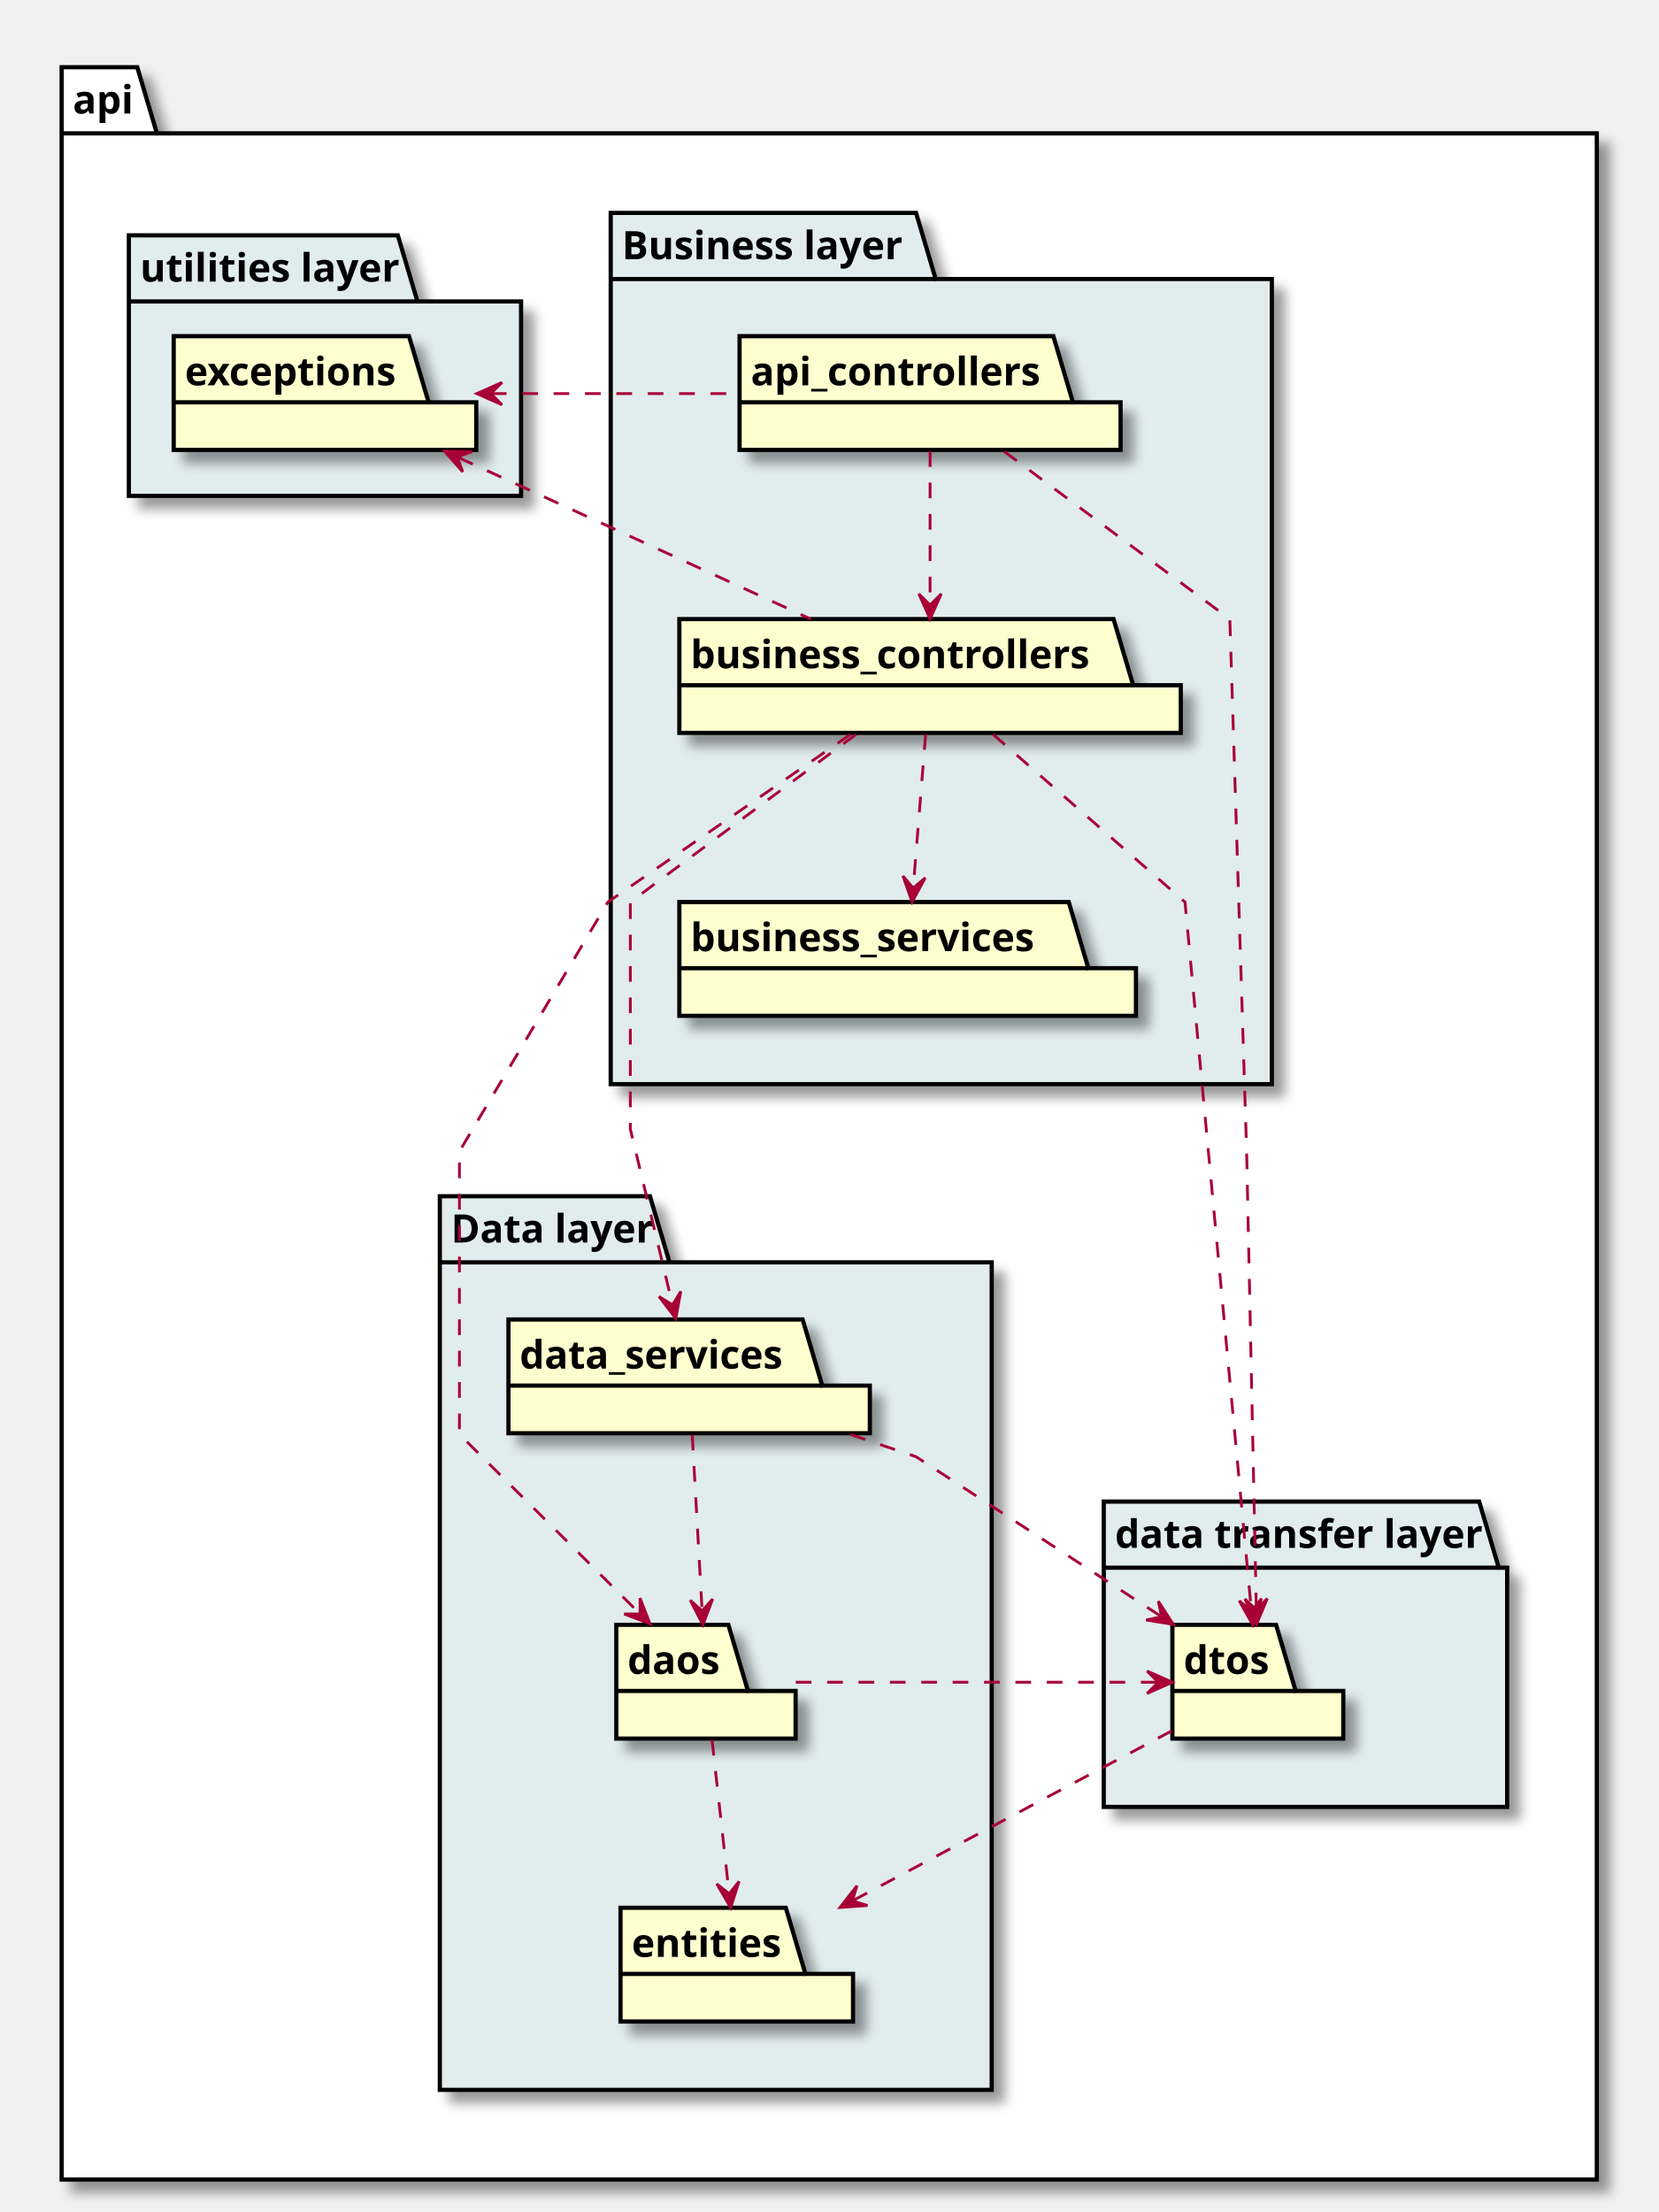
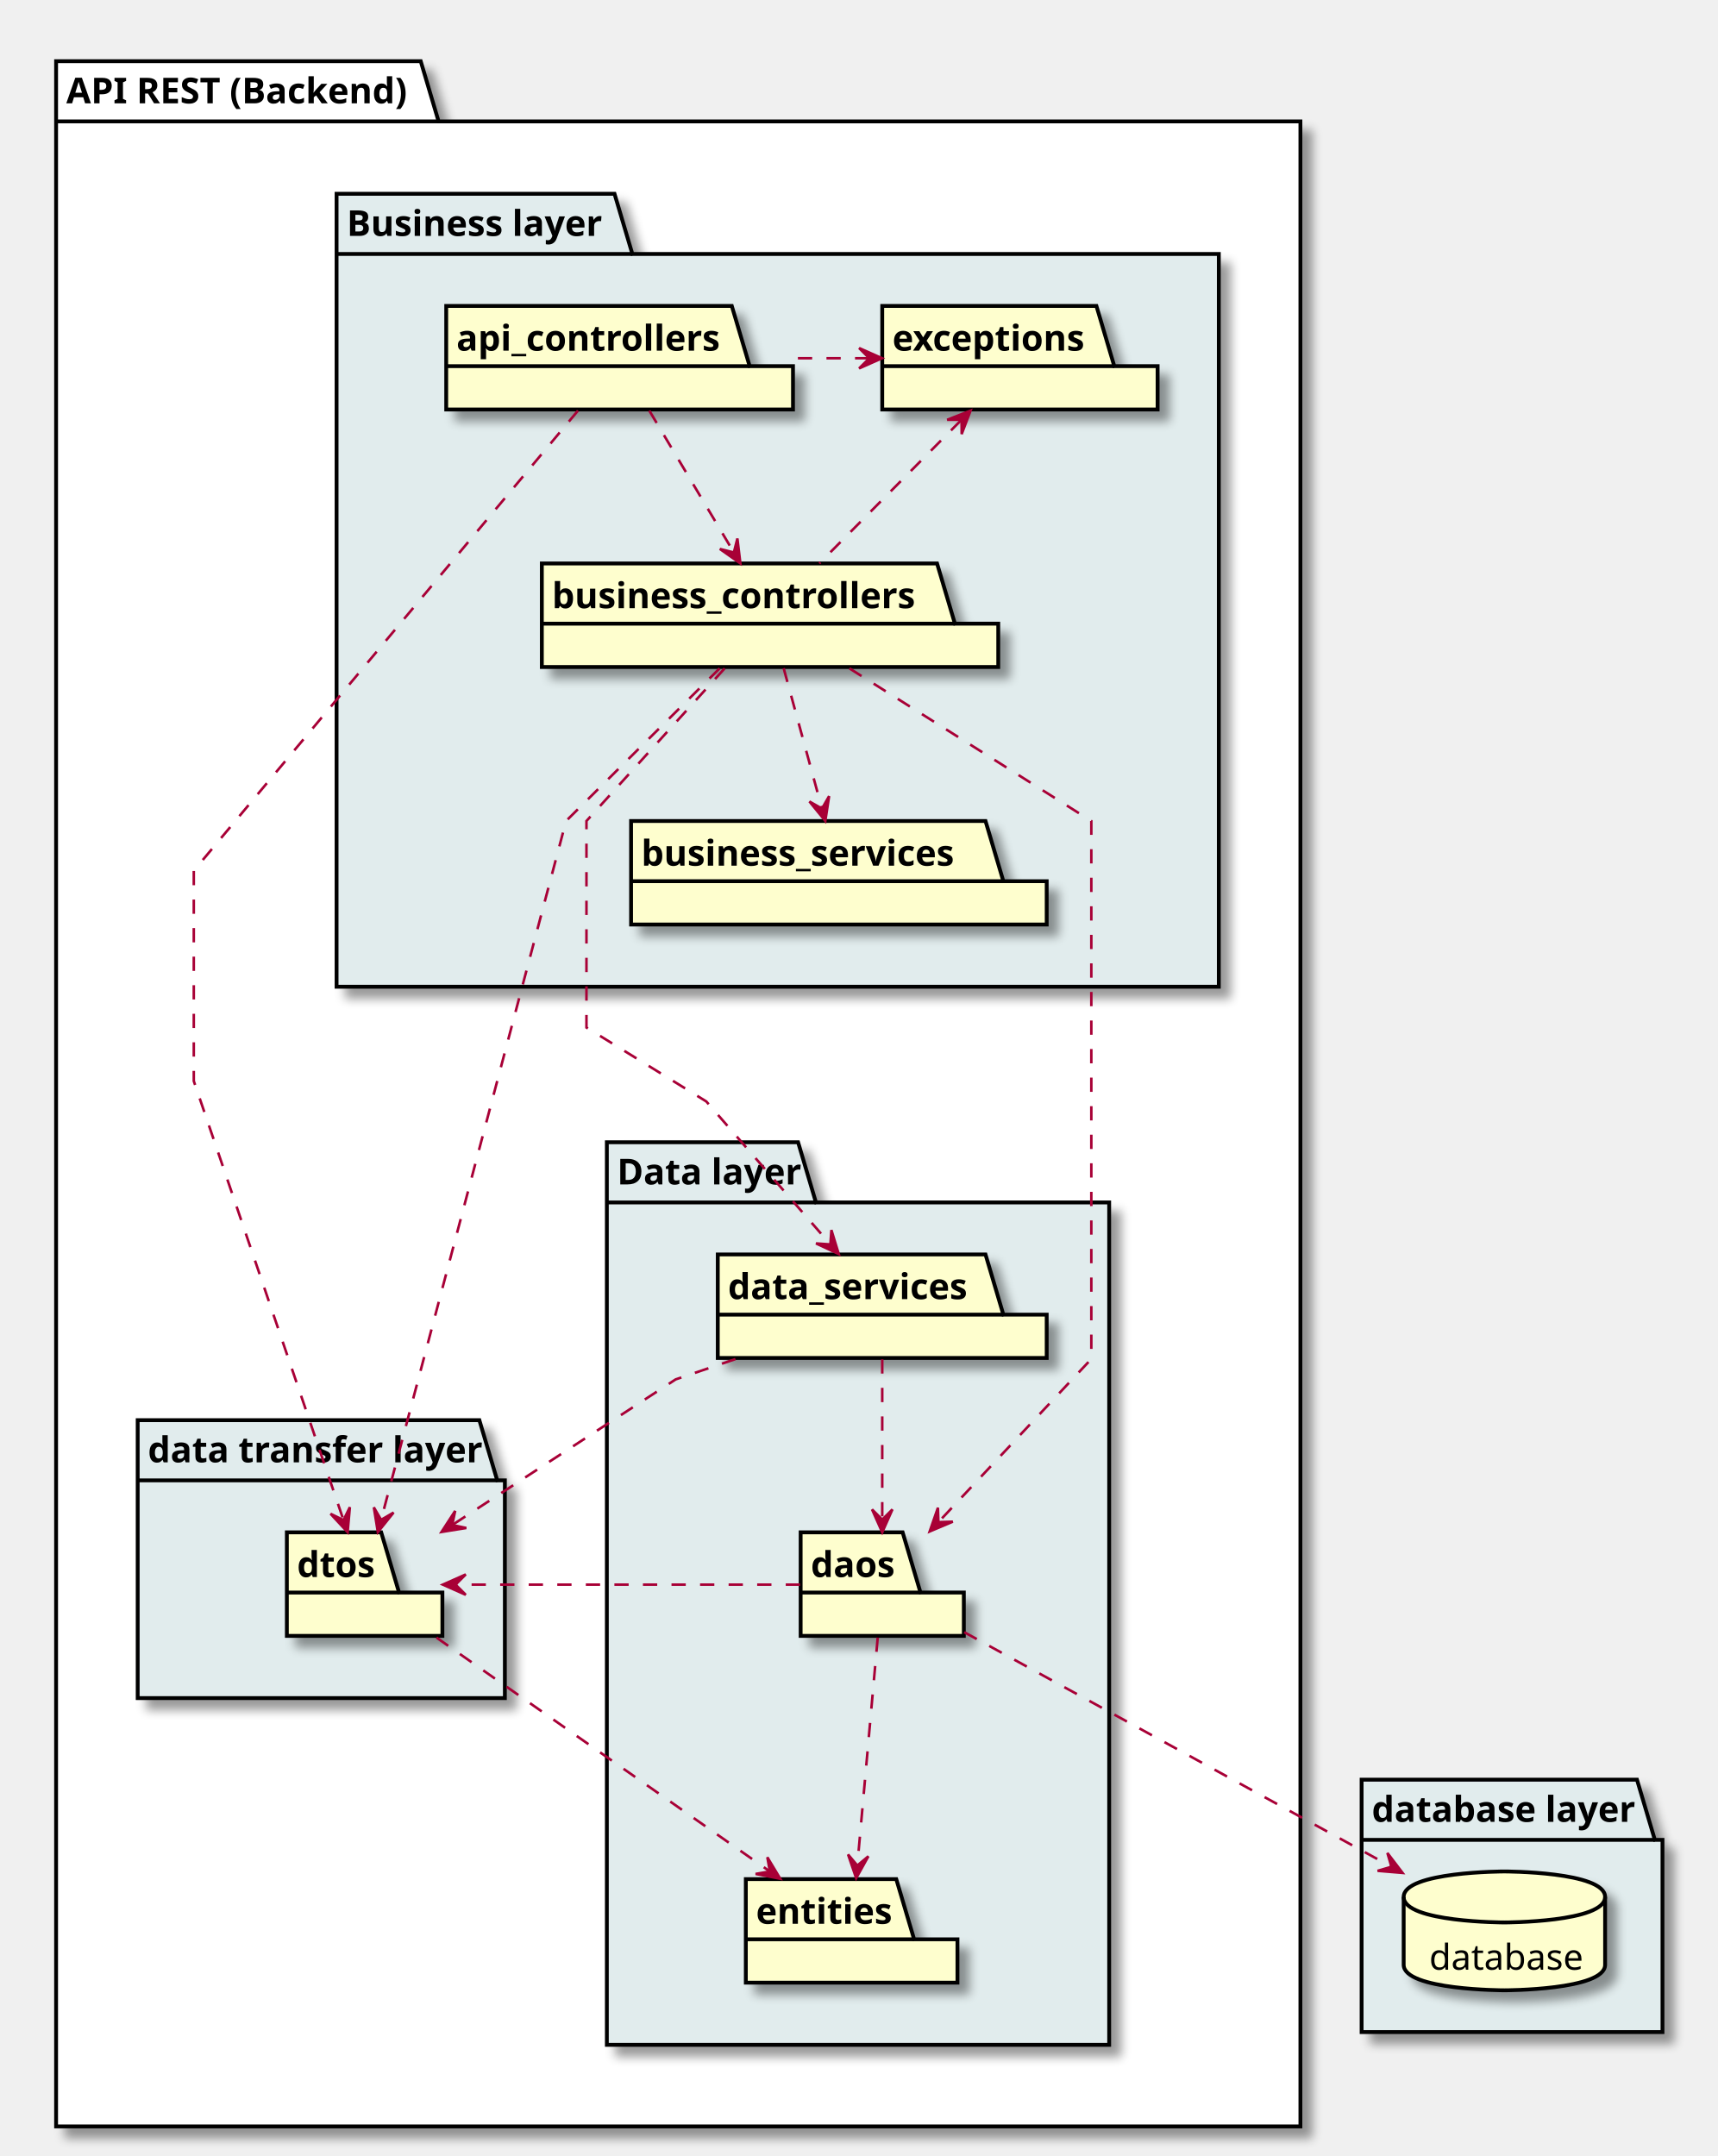
- <svg xmlns="http://www.w3.org/2000/svg" contentScriptType="application/ecmascript" contentStyleType="text/css" height="987.5px" preserveAspectRatio="none" style="width:740px;height:987px;" version="1.1" viewBox="0 0 740 987" width="740px" zoomAndPan="magnify">
+ <svg xmlns="http://www.w3.org/2000/svg" contentScriptType="application/ecmascript" contentStyleType="text/css" height="1057.5px" preserveAspectRatio="none" style="width:842px;height:1057px;" version="1.1" viewBox="0 0 842 1057" width="842.5px" zoomAndPan="magnify">
  <defs>
-     <filter height="300%" id="f169s65ryvs9c9" width="300%" x="-1" y="-1">
+     <filter height="300%" id="fvjf3bwj4hkzp" width="300%" x="-1" y="-1">
      <feGaussianBlur result="blurOut" stdDeviation="2.5" />
      <feColorMatrix in="blurOut" result="blurOut2" type="matrix" values="0 0 0 0 0 0 0 0 0 0 0 0 0 0 0 0 0 0 .4 0" />
      <feOffset dx="5.0" dy="5.0" in="blurOut2" result="blurOut3" />
      <feBlend in="SourceGraphic" in2="blurOut3" mode="normal" />
    </filter>
  </defs>
  <g>
-     <polygon fill="#FFFFFF" filter="url(#f169s65ryvs9c9)" points="27.5,30,61.25,30,70,59.512,712.5,59.512,712.5,972.5,27.5,972.5,27.5,30" style="stroke: #000000; stroke-width: 1.875;" />
-     <line style="stroke: #000000; stroke-width: 1.875;" x1="27.5" x2="70" y1="59.512" y2="59.512" />
-     <text fill="#000000" font-family="sans-serif" font-size="17.5" font-weight="bold" lengthAdjust="spacingAndGlyphs" textLength="26.25" x="32.5" y="50.666">api</text>
-     <polygon fill="#E1ECED" filter="url(#f169s65ryvs9c9)" points="272.5,95,408.75,95,417.5,124.512,567.5,124.512,567.5,483.75,272.5,483.75,272.5,95" style="stroke: #000000; stroke-width: 1.875;" />
-     <line style="stroke: #000000; stroke-width: 1.875;" x1="272.5" x2="417.5" y1="124.512" y2="124.512" />
-     <text fill="#000000" font-family="sans-serif" font-size="17.5" font-weight="bold" lengthAdjust="spacingAndGlyphs" textLength="128.75" x="277.5" y="115.666">Business layer</text>
-     <polygon fill="#E1ECED" filter="url(#f169s65ryvs9c9)" points="196.25,533.75,290,533.75,298.75,563.262,442.5,563.262,442.5,932.5,196.25,932.5,196.25,533.75" style="stroke: #000000; stroke-width: 1.875;" />
-     <line style="stroke: #000000; stroke-width: 1.875;" x1="196.25" x2="298.75" y1="563.262" y2="563.262" />
-     <text fill="#000000" font-family="sans-serif" font-size="17.5" font-weight="bold" lengthAdjust="spacingAndGlyphs" textLength="86.25" x="201.25" y="554.417">Data layer</text>
-     <polygon fill="#E1ECED" filter="url(#f169s65ryvs9c9)" points="492.5,670,660,670,668.75,699.512,672.5,699.512,672.5,806.25,492.5,806.25,492.5,670" style="stroke: #000000; stroke-width: 1.875;" />
-     <line style="stroke: #000000; stroke-width: 1.875;" x1="492.5" x2="668.75" y1="699.512" y2="699.512" />
-     <text fill="#000000" font-family="sans-serif" font-size="17.5" font-weight="bold" lengthAdjust="spacingAndGlyphs" textLength="160" x="497.5" y="690.667">data transfer layer</text>
-     <polygon fill="#E1ECED" filter="url(#f169s65ryvs9c9)" points="57.5,105,177.5,105,186.25,134.512,232.5,134.512,232.5,221.25,57.5,221.25,57.5,105" style="stroke: #000000; stroke-width: 1.875;" />
-     <line style="stroke: #000000; stroke-width: 1.875;" x1="57.5" x2="186.25" y1="134.512" y2="134.512" />
-     <text fill="#000000" font-family="sans-serif" font-size="17.5" font-weight="bold" lengthAdjust="spacingAndGlyphs" textLength="112.5" x="62.5" y="125.666">utilities layer</text>
-     <polygon fill="#FEFECE" filter="url(#f169s65ryvs9c9)" points="330,150,470,150,478.75,179.512,500,179.512,500,200.762,330,200.762,330,150" style="stroke: #000000; stroke-width: 1.875;" />
-     <line style="stroke: #000000; stroke-width: 1.875;" x1="330" x2="478.75" y1="179.512" y2="179.512" />
-     <text fill="#000000" font-family="sans-serif" font-size="17.5" font-weight="bold" lengthAdjust="spacingAndGlyphs" textLength="132.5" x="335" y="171.917">api_controllers</text>
-     <polygon fill="#FEFECE" filter="url(#f169s65ryvs9c9)" points="303.125,276.25,496.875,276.25,505.625,305.762,526.875,305.762,526.875,327.012,303.125,327.012,303.125,276.25" style="stroke: #000000; stroke-width: 1.875;" />
-     <line style="stroke: #000000; stroke-width: 1.875;" x1="303.125" x2="505.625" y1="305.762" y2="305.762" />
-     <text fill="#000000" font-family="sans-serif" font-size="17.5" font-weight="bold" lengthAdjust="spacingAndGlyphs" textLength="186.25" x="308.125" y="298.166">business_controllers</text>
-     <polygon fill="#FEFECE" filter="url(#f169s65ryvs9c9)" points="303.125,402.5,476.875,402.5,485.625,432.012,506.875,432.012,506.875,453.262,303.125,453.262,303.125,402.5" style="stroke: #000000; stroke-width: 1.875;" />
-     <line style="stroke: #000000; stroke-width: 1.875;" x1="303.125" x2="485.625" y1="432.012" y2="432.012" />
-     <text fill="#000000" font-family="sans-serif" font-size="17.5" font-weight="bold" lengthAdjust="spacingAndGlyphs" textLength="166.25" x="308.125" y="424.416">business_services</text>
-     <polygon fill="#FEFECE" filter="url(#f169s65ryvs9c9)" points="226.875,588.75,358.125,588.75,366.875,618.262,388.125,618.262,388.125,639.512,226.875,639.512,226.875,588.75" style="stroke: #000000; stroke-width: 1.875;" />
-     <line style="stroke: #000000; stroke-width: 1.875;" x1="226.875" x2="366.875" y1="618.262" y2="618.262" />
-     <text fill="#000000" font-family="sans-serif" font-size="17.5" font-weight="bold" lengthAdjust="spacingAndGlyphs" textLength="123.75" x="231.875" y="610.667">data_services</text>
-     <polygon fill="#FEFECE" filter="url(#f169s65ryvs9c9)" points="275,725,325,725,333.75,754.512,355,754.512,355,775.762,275,775.762,275,725" style="stroke: #000000; stroke-width: 1.875;" />
-     <line style="stroke: #000000; stroke-width: 1.875;" x1="275" x2="333.75" y1="754.512" y2="754.512" />
-     <text fill="#000000" font-family="sans-serif" font-size="17.5" font-weight="bold" lengthAdjust="spacingAndGlyphs" textLength="42.5" x="280" y="746.917">daos</text>
-     <polygon fill="#FEFECE" filter="url(#f169s65ryvs9c9)" points="276.875,851.25,350.625,851.25,359.375,880.762,380.625,880.762,380.625,902.012,276.875,902.012,276.875,851.25" style="stroke: #000000; stroke-width: 1.875;" />
-     <line style="stroke: #000000; stroke-width: 1.875;" x1="276.875" x2="359.375" y1="880.762" y2="880.762" />
-     <text fill="#000000" font-family="sans-serif" font-size="17.5" font-weight="bold" lengthAdjust="spacingAndGlyphs" textLength="66.25" x="281.875" y="873.167">entities</text>
-     <polygon fill="#FEFECE" filter="url(#f169s65ryvs9c9)" points="523.125,725,569.375,725,578.125,754.512,599.375,754.512,599.375,775.762,523.125,775.762,523.125,725" style="stroke: #000000; stroke-width: 1.875;" />
-     <line style="stroke: #000000; stroke-width: 1.875;" x1="523.125" x2="578.125" y1="754.512" y2="754.512" />
-     <text fill="#000000" font-family="sans-serif" font-size="17.5" font-weight="bold" lengthAdjust="spacingAndGlyphs" textLength="38.75" x="528.125" y="746.917">dtos</text>
-     <polygon fill="#FEFECE" filter="url(#f169s65ryvs9c9)" points="77.5,150,182.5,150,191.25,179.512,212.5,179.512,212.5,200.762,77.5,200.762,77.5,150" style="stroke: #000000; stroke-width: 1.875;" />
-     <line style="stroke: #000000; stroke-width: 1.875;" x1="77.5" x2="191.25" y1="179.512" y2="179.512" />
-     <text fill="#000000" font-family="sans-serif" font-size="17.5" font-weight="bold" lengthAdjust="spacingAndGlyphs" textLength="97.5" x="82.5" y="171.917">exceptions</text>
-     <path d="M415,201.324 C415,220.985 415,248.722 415,269.886 " fill="none" id="api_controllers-&gt;business_controllers" style="stroke: #A80036; stroke-width: 1.25; stroke-dasharray: 7.0,7.0;" />
-     <polygon fill="#A80036" points="415,276.226,420,264.976,415,269.976,410,264.976,415,276.226" style="stroke: #A80036; stroke-width: 1.25;" />
-     <path d="M413.024,327.574 C411.435,347.235 409.194,374.973 407.484,396.136 " fill="none" id="business_controllers-&gt;business_services" style="stroke: #A80036; stroke-width: 1.25; stroke-dasharray: 7.0,7.0;" />
-     <polygon fill="#A80036" points="406.971,402.476,412.862,391.666,407.475,396.247,402.894,390.86,406.971,402.476" style="stroke: #A80036; stroke-width: 1.25;" />
-     <path d="M379.466,327.69 C336.897,357.118 271.25,402.5 271.25,402.5 C271.25,402.5 205,513.75 205,513.75 C205,513.75 205,640 205,640 C205,640 252.77,687.499 285.35,719.894 " fill="none" id="business_controllers-&gt;daos" style="stroke: #A80036; stroke-width: 1.25; stroke-dasharray: 7.0,7.0;" />
-     <polygon fill="#A80036" points="290.039,724.556,285.587,713.078,285.607,720.149,278.536,720.169,290.039,724.556" style="stroke: #A80036; stroke-width: 1.25;" />
-     <path d="M381.939,327.69 C342.331,357.118 281.25,402.5 281.25,402.5 C281.25,402.5 281.25,503.75 281.25,503.75 C281.25,503.75 292.279,549.705 300.039,582.039 " fill="none" id="business_controllers-&gt;data_services" style="stroke: #A80036; stroke-width: 1.25; stroke-dasharray: 7.0,7.0;" />
-     <polygon fill="#A80036" points="301.544,588.306,303.784,576.201,300.087,582.228,294.059,578.532,301.544,588.306" style="stroke: #A80036; stroke-width: 1.25;" />
-     <path d="M308.875,640.156 C310.113,662.216 311.935,694.716 313.27,718.529 " fill="none" id="data_services-&gt;daos" style="stroke: #A80036; stroke-width: 1.25; stroke-dasharray: 7.0,7.0;" />
-     <polygon fill="#A80036" points="313.632,724.999,317.995,713.486,313.283,718.759,308.01,714.046,313.632,724.999" style="stroke: #A80036; stroke-width: 1.25;" />
-     <path d="M317.716,776.324 C319.901,795.985 322.983,823.722 325.335,844.886 " fill="none" id="daos-&gt;entities" style="stroke: #A80036; stroke-width: 1.25; stroke-dasharray: 7.0,7.0;" />
-     <polygon fill="#A80036" points="326.039,851.226,329.767,839.493,325.349,845.014,319.828,840.596,326.039,851.226" style="stroke: #A80036; stroke-width: 1.25;" />
-     <path d="M448.061,201.44 C487.669,230.868 548.75,276.25 548.75,276.25 C548.75,276.25 556.25,513.75 556.25,513.75 C556.25,513.75 559.232,654.29 560.59,718.29 " fill="none" id="api_controllers-&gt;dtos" style="stroke: #A80036; stroke-width: 1.25; stroke-dasharray: 7.0,7.0;" />
-     <polygon fill="#A80036" points="560.724,724.604,565.481,713.249,560.59,718.355,555.484,713.463,560.724,724.604" style="stroke: #A80036; stroke-width: 1.25;" />
-     <path d="M443.118,327.69 C476.803,357.118 528.75,402.5 528.75,402.5 C528.75,402.5 550.423,633.817 558.372,718.658 " fill="none" id="business_controllers-&gt;dtos" style="stroke: #A80036; stroke-width: 1.25; stroke-dasharray: 7.0,7.0;" />
-     <polygon fill="#A80036" points="558.965,724.984,562.892,713.316,558.381,718.761,552.936,714.25,558.965,724.984" style="stroke: #A80036; stroke-width: 1.25;" />
-     <path d="M379.464,640.058 C395.956,645.656 408.75,650 408.75,650 C408.75,650 473.059,691.906 518.155,721.293 " fill="none" id="data_services-&gt;dtos" style="stroke: #A80036; stroke-width: 1.25; stroke-dasharray: 7.0,7.0;" />
-     <polygon fill="#A80036" points="523.554,724.81,516.857,714.479,518.317,721.398,511.398,722.858,523.554,724.81" style="stroke: #A80036; stroke-width: 1.25;" />
-     <path d="M355.08,750.625 C375.916,750.625 397.084,750.625 397.084,750.625 C397.084,750.625 479.166,750.625 479.166,750.625 C479.166,750.625 497.32,750.625 516.553,750.625 " fill="none" id="daos-&gt;dtos" style="stroke: #A80036; stroke-width: 1.25; stroke-dasharray: 7.0,7.0;" />
-     <polygon fill="#A80036" points="523.092,750.625,511.842,745.625,516.842,750.625,511.842,755.625,523.092,750.625" style="stroke: #A80036; stroke-width: 1.25;" />
-     <path d="M522.857,772.31 C483.975,793.005 423.586,825.148 380.498,848.082 " fill="none" id="dtos-&gt;entities" style="stroke: #A80036; stroke-width: 1.25; stroke-dasharray: 7.0,7.0;" />
-     <polygon fill="#A80036" points="374.801,851.114,387.081,850.242,380.318,848.177,382.383,841.414,374.801,851.114" style="stroke: #A80036; stroke-width: 1.25;" />
-     <path d="M219.02,175.625 C228.512,175.625 235,175.625 235,175.625 C235,175.625 325,175.625 325,175.625 C325,175.625 326.78,175.625 329.839,175.625 " fill="none" id="exceptions&lt;-api_controllers" style="stroke: #A80036; stroke-width: 1.25; stroke-dasharray: 7.0,7.0;" />
-     <polygon fill="#A80036" points="212.752,175.625,224.002,180.625,219.002,175.625,224.002,170.625,212.752,175.625" style="stroke: #A80036; stroke-width: 1.25;" />
-     <path d="M204.56,204.174 C251.55,225.71 316.499,255.479 361.767,276.226 " fill="none" id="exceptions&lt;-business_controllers" style="stroke: #A80036; stroke-width: 1.25; stroke-dasharray: 7.0,7.0;" />
-     <polygon fill="#A80036" points="198.344,201.324,206.487,210.556,204.025,203.928,210.654,201.466,198.344,201.324" style="stroke: #A80036; stroke-width: 1.25;" />
+     <polygon fill="#FFFFFF" filter="url(#fvjf3bwj4hkzp)" points="27.5,30,206.25,30,215,59.512,637.5,59.512,637.5,1042.5,27.5,1042.5,27.5,30" style="stroke: #000000; stroke-width: 1.875;" />
+     <line style="stroke: #000000; stroke-width: 1.875;" x1="27.5" x2="215" y1="59.512" y2="59.512" />
+     <text fill="#000000" font-family="sans-serif" font-size="17.5" font-weight="bold" lengthAdjust="spacingAndGlyphs" textLength="171.25" x="32.5" y="50.666">API REST (Backend)</text>
+     <polygon fill="#E1ECED" filter="url(#fvjf3bwj4hkzp)" points="165,95,301.25,95,310,124.512,597.5,124.512,597.5,483.75,165,483.75,165,95" style="stroke: #000000; stroke-width: 1.875;" />
+     <line style="stroke: #000000; stroke-width: 1.875;" x1="165" x2="310" y1="124.512" y2="124.512" />
+     <text fill="#000000" font-family="sans-serif" font-size="17.5" font-weight="bold" lengthAdjust="spacingAndGlyphs" textLength="128.75" x="170" y="115.666">Business layer</text>
+     <polygon fill="#E1ECED" filter="url(#fvjf3bwj4hkzp)" points="297.5,560,391.25,560,400,589.512,543.75,589.512,543.75,1002.5,297.5,1002.5,297.5,560" style="stroke: #000000; stroke-width: 1.875;" />
+     <line style="stroke: #000000; stroke-width: 1.875;" x1="297.5" x2="400" y1="589.512" y2="589.512" />
+     <text fill="#000000" font-family="sans-serif" font-size="17.5" font-weight="bold" lengthAdjust="spacingAndGlyphs" textLength="86.25" x="302.5" y="580.667">Data layer</text>
+     <polygon fill="#E1ECED" filter="url(#fvjf3bwj4hkzp)" points="67.5,696.25,235,696.25,243.75,725.762,247.5,725.762,247.5,832.5,67.5,832.5,67.5,696.25" style="stroke: #000000; stroke-width: 1.875;" />
+     <line style="stroke: #000000; stroke-width: 1.875;" x1="67.5" x2="243.75" y1="725.762" y2="725.762" />
+     <text fill="#000000" font-family="sans-serif" font-size="17.5" font-weight="bold" lengthAdjust="spacingAndGlyphs" textLength="160" x="72.5" y="716.917">data transfer layer</text>
+     <polygon fill="#E1ECED" filter="url(#fvjf3bwj4hkzp)" points="667.5,872.5,802.5,872.5,811.25,902.012,815,902.012,815,996.25,667.5,996.25,667.5,872.5" style="stroke: #000000; stroke-width: 1.875;" />
+     <line style="stroke: #000000; stroke-width: 1.875;" x1="667.5" x2="811.25" y1="902.012" y2="902.012" />
+     <text fill="#000000" font-family="sans-serif" font-size="17.5" font-weight="bold" lengthAdjust="spacingAndGlyphs" textLength="127.5" x="672.5" y="893.167">database layer</text>
+     <polygon fill="#FEFECE" filter="url(#fvjf3bwj4hkzp)" points="218.75,150,358.75,150,367.5,179.512,388.75,179.512,388.75,200.762,218.75,200.762,218.75,150" style="stroke: #000000; stroke-width: 1.875;" />
+     <line style="stroke: #000000; stroke-width: 1.875;" x1="218.75" x2="367.5" y1="179.512" y2="179.512" />
+     <text fill="#000000" font-family="sans-serif" font-size="17.5" font-weight="bold" lengthAdjust="spacingAndGlyphs" textLength="132.5" x="223.75" y="171.917">api_controllers</text>
+     <polygon fill="#FEFECE" filter="url(#fvjf3bwj4hkzp)" points="265.625,276.25,459.375,276.25,468.125,305.762,489.375,305.762,489.375,327.012,265.625,327.012,265.625,276.25" style="stroke: #000000; stroke-width: 1.875;" />
+     <line style="stroke: #000000; stroke-width: 1.875;" x1="265.625" x2="468.125" y1="305.762" y2="305.762" />
+     <text fill="#000000" font-family="sans-serif" font-size="17.5" font-weight="bold" lengthAdjust="spacingAndGlyphs" textLength="186.25" x="270.625" y="298.166">business_controllers</text>
+     <polygon fill="#FEFECE" filter="url(#fvjf3bwj4hkzp)" points="309.375,402.5,483.125,402.5,491.875,432.012,513.125,432.012,513.125,453.262,309.375,453.262,309.375,402.5" style="stroke: #000000; stroke-width: 1.875;" />
+     <line style="stroke: #000000; stroke-width: 1.875;" x1="309.375" x2="491.875" y1="432.012" y2="432.012" />
+     <text fill="#000000" font-family="sans-serif" font-size="17.5" font-weight="bold" lengthAdjust="spacingAndGlyphs" textLength="166.25" x="314.375" y="424.416">business_services</text>
+     <polygon fill="#FEFECE" filter="url(#fvjf3bwj4hkzp)" points="432.5,150,537.5,150,546.25,179.512,567.5,179.512,567.5,200.762,432.5,200.762,432.5,150" style="stroke: #000000; stroke-width: 1.875;" />
+     <line style="stroke: #000000; stroke-width: 1.875;" x1="432.5" x2="546.25" y1="179.512" y2="179.512" />
+     <text fill="#000000" font-family="sans-serif" font-size="17.5" font-weight="bold" lengthAdjust="spacingAndGlyphs" textLength="97.5" x="437.5" y="171.917">exceptions</text>
+     <polygon fill="#FEFECE" filter="url(#fvjf3bwj4hkzp)" points="351.875,615,483.125,615,491.875,644.512,513.125,644.512,513.125,665.762,351.875,665.762,351.875,615" style="stroke: #000000; stroke-width: 1.875;" />
+     <line style="stroke: #000000; stroke-width: 1.875;" x1="351.875" x2="491.875" y1="644.512" y2="644.512" />
+     <text fill="#000000" font-family="sans-serif" font-size="17.5" font-weight="bold" lengthAdjust="spacingAndGlyphs" textLength="123.75" x="356.875" y="636.917">data_services</text>
+     <polygon fill="#FEFECE" filter="url(#fvjf3bwj4hkzp)" points="392.5,751.25,442.5,751.25,451.25,780.762,472.5,780.762,472.5,802.012,392.5,802.012,392.5,751.25" style="stroke: #000000; stroke-width: 1.875;" />
+     <line style="stroke: #000000; stroke-width: 1.875;" x1="392.5" x2="451.25" y1="780.762" y2="780.762" />
+     <text fill="#000000" font-family="sans-serif" font-size="17.5" font-weight="bold" lengthAdjust="spacingAndGlyphs" textLength="42.5" x="397.5" y="773.167">daos</text>
+     <polygon fill="#FEFECE" filter="url(#fvjf3bwj4hkzp)" points="365.625,921.25,439.375,921.25,448.125,950.762,469.375,950.762,469.375,972.012,365.625,972.012,365.625,921.25" style="stroke: #000000; stroke-width: 1.875;" />
+     <line style="stroke: #000000; stroke-width: 1.875;" x1="365.625" x2="448.125" y1="950.762" y2="950.762" />
+     <text fill="#000000" font-family="sans-serif" font-size="17.5" font-weight="bold" lengthAdjust="spacingAndGlyphs" textLength="66.25" x="370.625" y="943.167">entities</text>
+     <polygon fill="#FEFECE" filter="url(#fvjf3bwj4hkzp)" points="140.625,751.25,186.875,751.25,195.625,780.762,216.875,780.762,216.875,802.012,140.625,802.012,140.625,751.25" style="stroke: #000000; stroke-width: 1.875;" />
+     <line style="stroke: #000000; stroke-width: 1.875;" x1="140.625" x2="195.625" y1="780.762" y2="780.762" />
+     <text fill="#000000" font-family="sans-serif" font-size="17.5" font-weight="bold" lengthAdjust="spacingAndGlyphs" textLength="38.75" x="145.625" y="773.167">dtos</text>
+     <path d="M688.125,930 C688.125,917.5 737.5,917.5 737.5,917.5 C737.5,917.5 786.875,917.5 786.875,930 L786.875,963.262 C786.875,975.762 737.5,975.762 737.5,975.762 C737.5,975.762 688.125,975.762 688.125,963.262 L688.125,930 " fill="#FEFECE" filter="url(#fvjf3bwj4hkzp)" style="stroke: #000000; stroke-width: 1.875;" />
+     <path d="M688.125,930 C688.125,942.5 737.5,942.5 737.5,942.5 C737.5,942.5 786.875,942.5 786.875,930 " fill="none" style="stroke: #000000; stroke-width: 1.875;" />
+     <text fill="#000000" font-family="sans-serif" font-size="17.5" lengthAdjust="spacingAndGlyphs" textLength="73.75" x="700.625" y="965.667">database</text>
+     <path d="M318.321,201.324 C330.139,221.155 346.854,249.201 359.506,270.431 " fill="none" id="api_controllers-&gt;business_controllers" style="stroke: #A80036; stroke-width: 1.25; stroke-dasharray: 7.0,7.0;" />
+     <polygon fill="#A80036" points="362.96,276.226,361.494,264.003,359.76,270.858,352.905,269.123,362.96,276.226" style="stroke: #A80036; stroke-width: 1.25;" />
+     <path d="M384.168,327.574 C389.53,347.235 397.095,374.973 402.866,396.136 " fill="none" id="business_controllers-&gt;business_services" style="stroke: #A80036; stroke-width: 1.25; stroke-dasharray: 7.0,7.0;" />
+     <polygon fill="#A80036" points="404.596,402.476,406.459,390.307,402.951,396.447,396.812,392.939,404.596,402.476" style="stroke: #A80036; stroke-width: 1.25;" />
+     <path d="M416.433,327.69 C463.072,357.118 535,402.5 535,402.5 C535,402.5 535,666.25 535,666.25 C535,666.25 490.486,713.749 460.129,746.144 " fill="none" id="business_controllers-&gt;daos" style="stroke: #A80036; stroke-width: 1.25; stroke-dasharray: 7.0,7.0;" />
+     <polygon fill="#A80036" points="455.759,750.806,467.099,746.015,460.032,746.245,459.802,739.178,455.759,750.806" style="stroke: #A80036; stroke-width: 1.25;" />
+     <path d="M355.252,327.69 C328.601,357.118 287.5,402.5 287.5,402.5 C287.5,402.5 287.5,503.75 287.5,503.75 C287.5,503.75 346.25,540 346.25,540 C346.25,540 381.449,580.555 406.874,609.849 " fill="none" id="business_controllers-&gt;data_services" style="stroke: #A80036; stroke-width: 1.25; stroke-dasharray: 7.0,7.0;" />
+     <polygon fill="#A80036" points="411.18,614.81,407.582,603.037,407.083,610.09,400.03,609.591,411.18,614.81" style="stroke: #A80036; stroke-width: 1.25;" />
+     <path d="M432.5,666.406 C432.5,688.466 432.5,720.966 432.5,744.779 " fill="none" id="data_services-&gt;daos" style="stroke: #A80036; stroke-width: 1.25; stroke-dasharray: 7.0,7.0;" />
+     <polygon fill="#A80036" points="432.5,751.249,437.5,739.999,432.5,744.999,427.5,739.999,432.5,751.249" style="stroke: #A80036; stroke-width: 1.25;" />
+     <path d="M430.286,802.84 C427.639,832.406 423.202,881.942 420.314,914.2 " fill="none" id="daos-&gt;entities" style="stroke: #A80036; stroke-width: 1.25; stroke-dasharray: 7.0,7.0;" />
+     <polygon fill="#A80036" points="419.723,920.809,425.705,910.049,420.28,914.584,415.745,909.158,419.723,920.809" style="stroke: #A80036; stroke-width: 1.25;" />
+     <path d="M283.354,201.301 C230.827,264.207 95,426.875 95,426.875 C95,426.875 95,426.875 95,530 C95,530 145.894,679.263 168.334,745.075 " fill="none" id="api_controllers-&gt;dtos" style="stroke: #A80036; stroke-width: 1.25; stroke-dasharray: 7.0,7.0;" />
+     <polygon fill="#A80036" points="170.414,751.175,171.514,738.913,168.396,745.26,162.05,742.141,170.414,751.175" style="stroke: #A80036; stroke-width: 1.25;" />
+     <path d="M352.781,327.69 C323.168,357.118 277.5,402.5 277.5,402.5 C277.5,402.5 210.455,655.827 186.852,745.011 " fill="none" id="business_controllers-&gt;dtos" style="stroke: #A80036; stroke-width: 1.25; stroke-dasharray: 7.0,7.0;" />
+     <polygon fill="#A80036" points="185.229,751.144,192.942,741.549,186.829,745.102,183.276,738.989,185.229,751.144" style="stroke: #A80036; stroke-width: 1.25;" />
+     <path d="M360.536,666.308 C344.044,671.906 331.25,676.25 331.25,676.25 C331.25,676.25 266.941,718.156 221.845,747.543 " fill="none" id="data_services-&gt;dtos" style="stroke: #A80036; stroke-width: 1.25; stroke-dasharray: 7.0,7.0;" />
+     <polygon fill="#A80036" points="216.446,751.06,228.602,749.108,221.683,747.648,223.143,740.729,216.446,751.06" style="stroke: #A80036; stroke-width: 1.25;" />
+     <path d="M392.19,776.875 C370.405,776.875 347.916,776.875 347.916,776.875 C347.916,776.875 263.334,776.875 263.334,776.875 C263.334,776.875 243.727,776.875 223.395,776.875 " fill="none" id="daos-&gt;dtos" style="stroke: #A80036; stroke-width: 1.25; stroke-dasharray: 7.0,7.0;" />
+     <polygon fill="#A80036" points="217.083,776.875,228.333,781.875,223.333,776.875,228.333,771.875,217.083,776.875" style="stroke: #A80036; stroke-width: 1.25;" />
+     <path d="M213.979,802.84 C257.48,833.359 331.312,885.159 377.077,917.266 " fill="none" id="dtos-&gt;entities" style="stroke: #A80036; stroke-width: 1.25; stroke-dasharray: 7.0,7.0;" />
+     <polygon fill="#A80036" points="382.516,921.081,376.178,910.527,377.4,917.492,370.435,918.713,382.516,921.081" style="stroke: #A80036; stroke-width: 1.25;" />
+     <path d="M472.688,800.195 C526.28,829.628 621.399,881.865 681.86,915.069 " fill="none" id="daos-&gt;database" style="stroke: #A80036; stroke-width: 1.25; stroke-dasharray: 7.0,7.0;" />
+     <polygon fill="#A80036" points="687.601,918.221,680.145,908.425,682.122,915.214,675.333,917.191,687.601,918.221" style="stroke: #A80036; stroke-width: 1.25;" />
+     <path d="M426.154,175.625 C416.762,175.625 401.26,175.625 388.794,175.625 " fill="none" id="exceptions&lt;-api_controllers" style="stroke: #A80036; stroke-width: 1.25; stroke-dasharray: 7.0,7.0;" />
+     <polygon fill="#A80036" points="432.405,175.625,421.155,170.625,426.155,175.625,421.155,180.625,432.405,175.625" style="stroke: #A80036; stroke-width: 1.25;" />
+     <path d="M471.13,206.039 C449.981,227.404 421.604,256.071 401.651,276.226 " fill="none" id="exceptions&lt;-business_controllers" style="stroke: #A80036; stroke-width: 1.25; stroke-dasharray: 7.0,7.0;" />
+     <polygon fill="#A80036" points="475.798,201.324,464.329,205.801,471.401,205.765,471.436,212.836,475.798,201.324" style="stroke: #A80036; stroke-width: 1.25;" />
  </g>
</svg>
